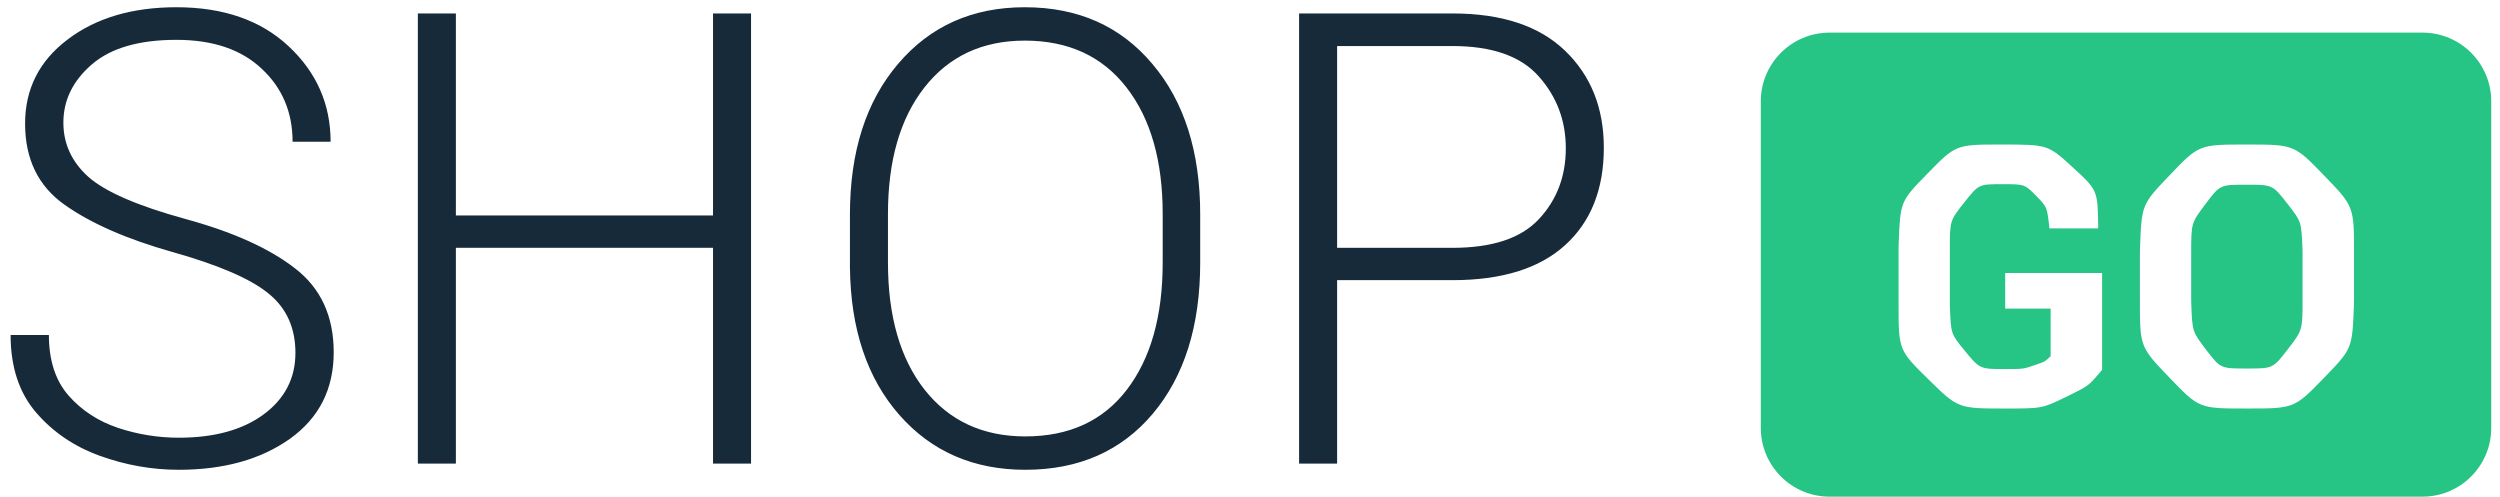
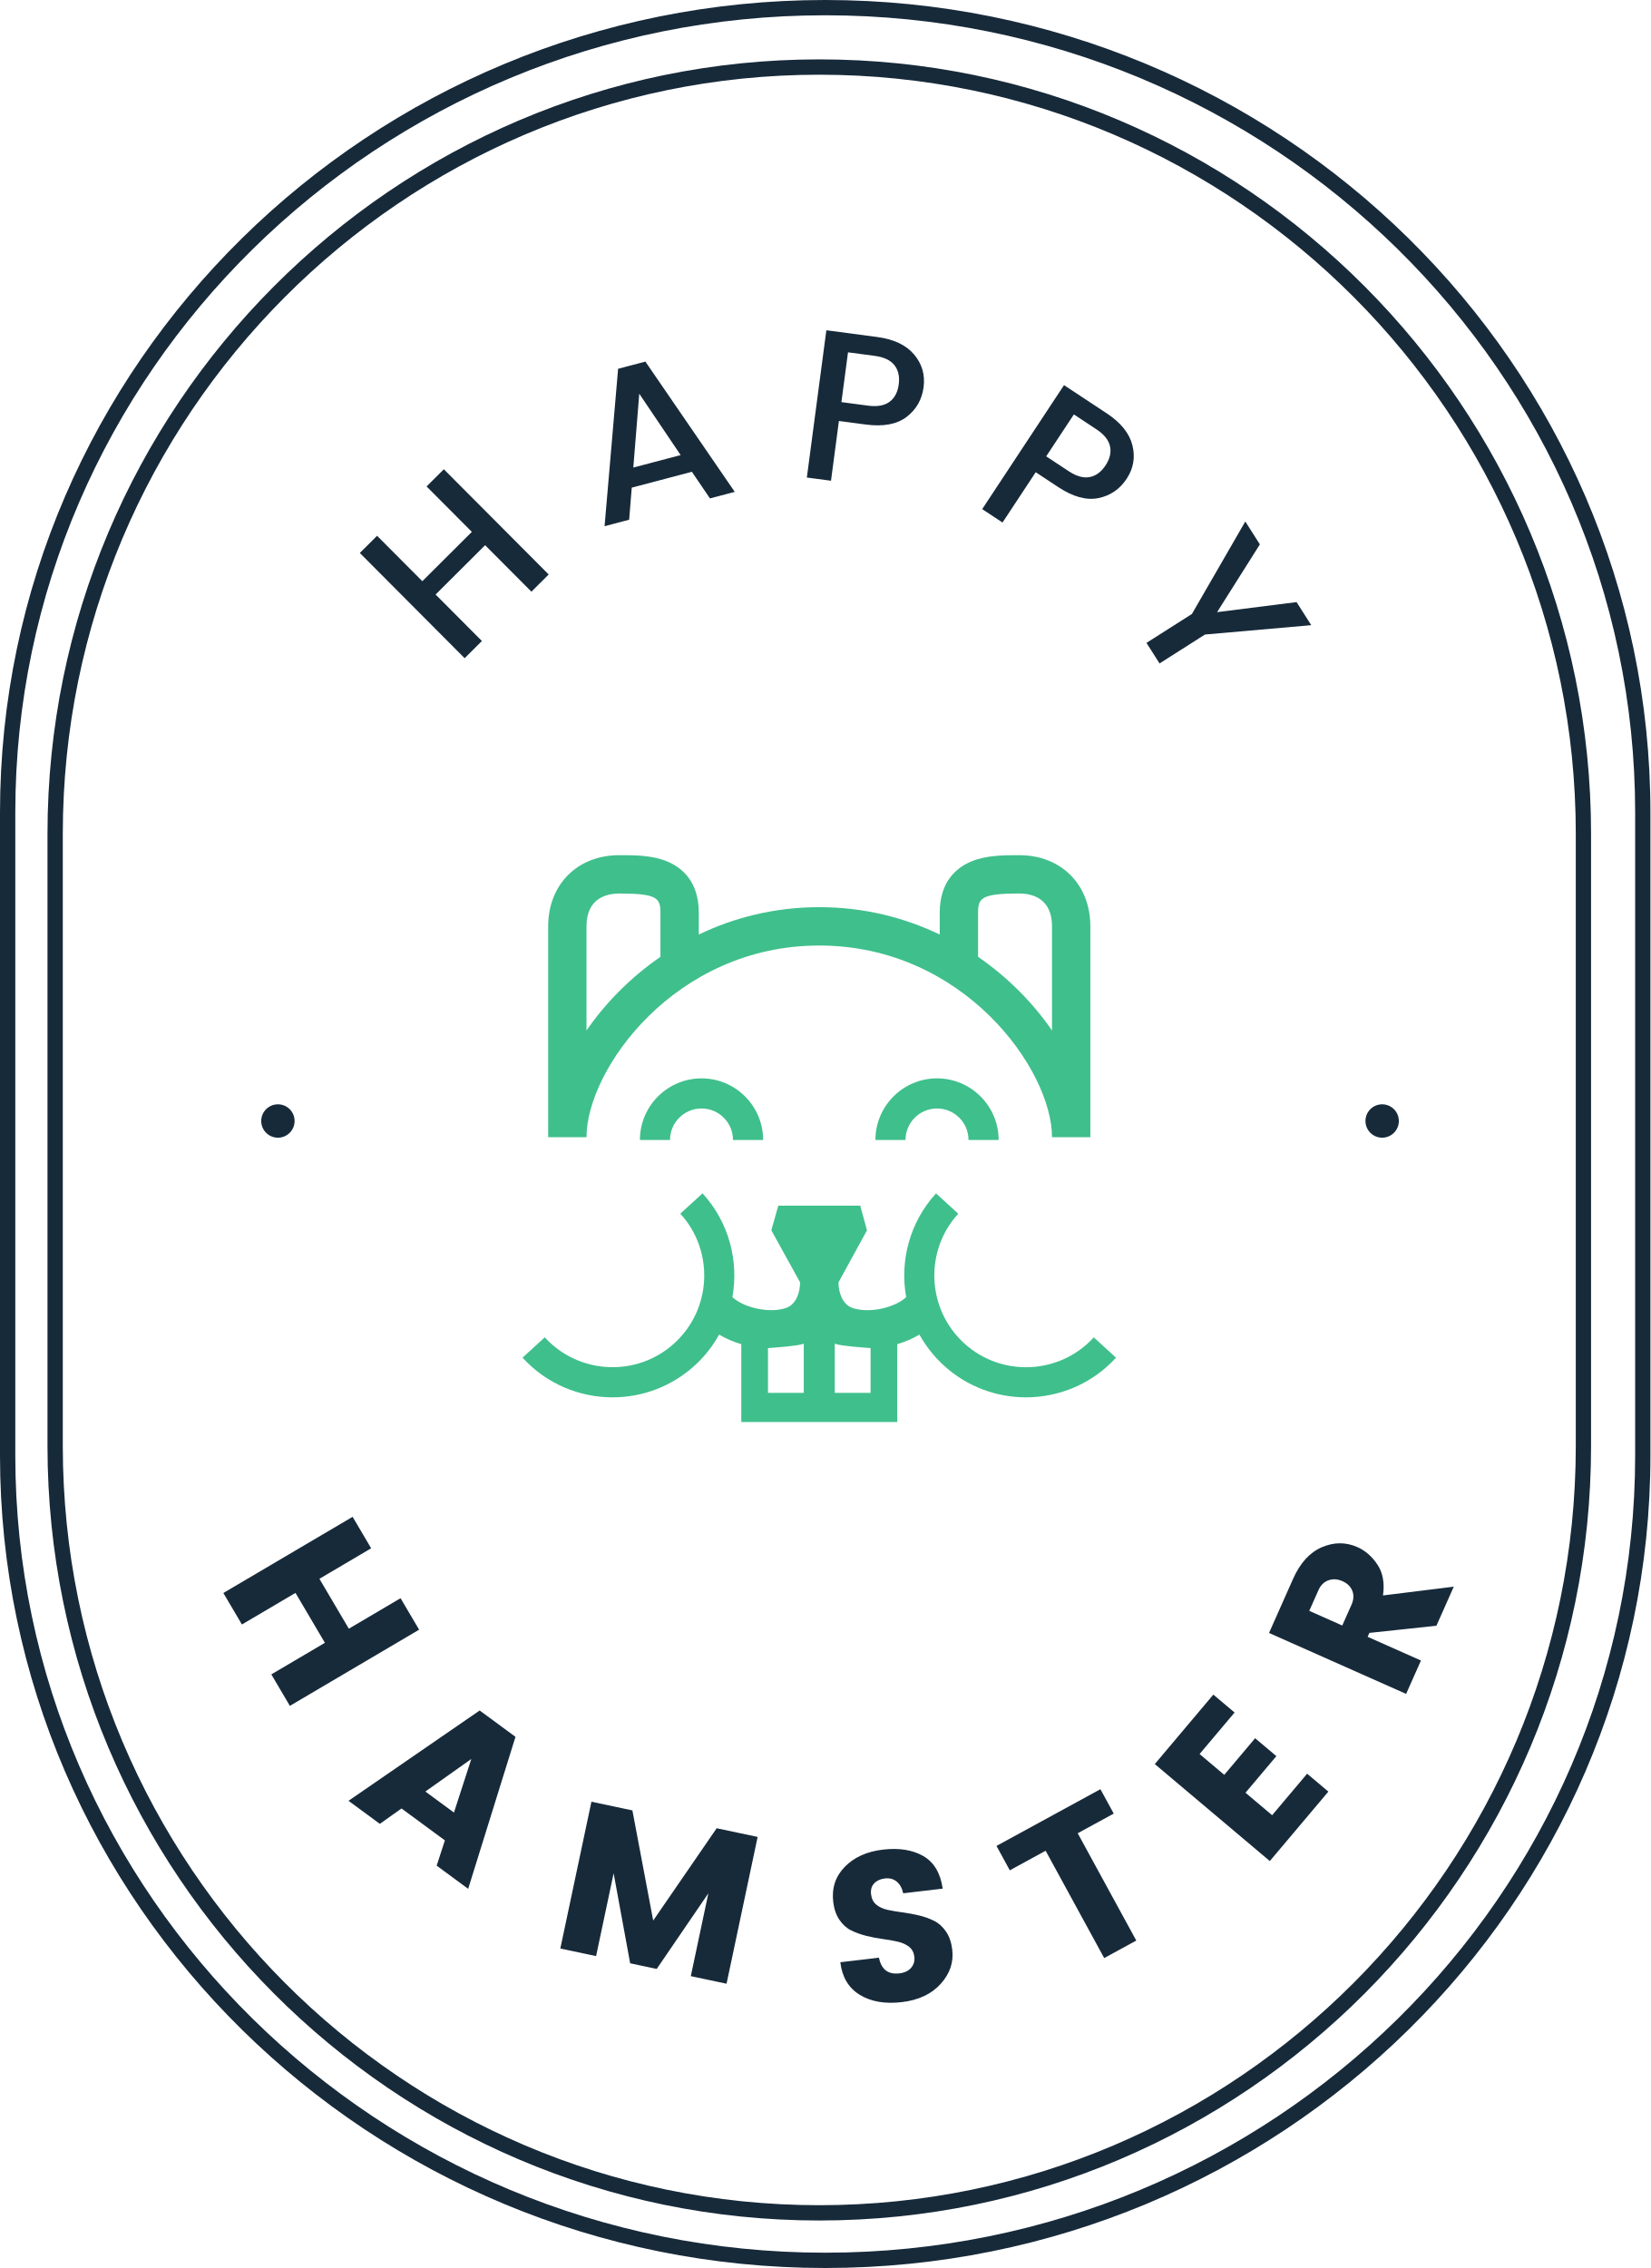
- <svg xmlns="http://www.w3.org/2000/svg" width="151px" height="30px" viewBox="0 0 151 30" version="1.1">
+ <svg xmlns="http://www.w3.org/2000/svg" width="139px" height="191px" viewBox="0 0 139 191" version="1.1">
  <g id="Page-1" stroke="none" stroke-width="1" fill="none" fill-rule="evenodd">
-     <g id="Desktop-HD" transform="translate(-107, -87)">
-       <g id="Logo" transform="translate(106, 75)">
-         <g id="Group" fill="#172A3A" font-family="Roboto-Light, Roboto" font-size="38.235" font-weight="300" letter-spacing="0.14">
-           <text id="SHOP">
-             <tspan x="0" y="40">SHOP</tspan>
-           </text>
+     <g id="Desktop-HD-Copy" transform="translate(-652, -88)">
+       <g id="Logo" transform="translate(652, 88)">
+         <g id="Group-2" fill="#172A3A">
+           <g id="Group-3" transform="translate(12, 107)" fill-rule="nonzero">
+             <path d="M8.374,29.806 L12.886,27.147 L15.363,31.349 L10.851,34.009 L12.413,36.66 L23.299,30.244 L21.736,27.593 L17.379,30.161 L14.902,25.959 L19.26,23.39 L17.697,20.739 L6.811,27.155 L8.374,29.806 Z M19.991,46.596 L21.815,45.301 L25.469,47.988 L24.776,50.115 L27.43,52.067 L31.414,39.267 L28.398,37.049 L17.352,44.655 L19.991,46.596 Z M26.232,45.645 L23.825,43.874 L27.694,41.134 L26.232,45.645 Z M38.203,57.732 L39.68,50.758 L41.073,58.34 L43.309,58.813 L47.657,52.448 L46.18,59.421 L49.191,60.059 L51.809,47.697 L48.358,46.966 L43.013,54.739 L41.261,45.463 L37.81,44.732 L35.191,57.094 L38.203,57.732 Z M63.944,61.61 C65.356,61.444 66.45,60.932 67.225,60.073 C68,59.215 68.325,58.255 68.2,57.195 C68.128,56.587 67.954,56.079 67.676,55.67 C67.398,55.262 67.064,54.96 66.672,54.765 C66.281,54.569 65.855,54.417 65.395,54.308 C64.935,54.199 64.475,54.114 64.015,54.053 C63.555,53.993 63.135,53.921 62.757,53.839 C62.379,53.756 62.063,53.612 61.809,53.407 C61.555,53.201 61.406,52.907 61.361,52.526 C61.316,52.145 61.404,51.838 61.625,51.607 C61.845,51.376 62.146,51.237 62.527,51.193 C62.909,51.148 63.236,51.233 63.509,51.449 C63.782,51.664 63.969,51.996 64.07,52.443 L64.07,52.443 L67.395,52.052 C67.204,50.733 66.655,49.816 65.748,49.3 C64.842,48.785 63.712,48.606 62.36,48.766 C61.007,48.925 59.937,49.407 59.15,50.213 C58.362,51.018 58.038,52.005 58.175,53.173 C58.245,53.769 58.419,54.271 58.697,54.679 C58.974,55.088 59.309,55.387 59.699,55.576 C60.09,55.766 60.516,55.918 60.977,56.033 C61.437,56.148 61.898,56.236 62.358,56.296 C62.818,56.357 63.238,56.431 63.617,56.52 C63.995,56.608 64.311,56.752 64.565,56.952 C64.818,57.152 64.965,57.43 65.007,57.788 C65.049,58.145 64.959,58.455 64.736,58.717 C64.513,58.979 64.181,59.136 63.74,59.188 C62.799,59.298 62.227,58.858 62.026,57.867 L62.026,57.867 L58.773,58.25 C58.92,59.501 59.465,60.416 60.409,60.993 C61.353,61.571 62.532,61.777 63.944,61.61 Z M83.699,56.425 L78.766,47.387 L81.8,45.732 L80.678,43.678 L71.925,48.455 L73.046,50.509 L76.064,48.862 L80.997,57.899 L83.699,56.425 Z M99.876,43.88 L98.087,42.372 L95.14,45.867 L92.897,43.976 L95.496,40.893 L93.707,39.385 L91.108,42.468 L89.03,40.716 L91.977,37.22 L90.188,35.712 L85.257,41.561 L94.945,49.729 L99.876,43.88 Z M107.675,32.84 L103.184,30.844 L103.33,30.515 L108.976,29.912 L110.438,26.622 L104.477,27.36 C104.623,26.322 104.468,25.459 104.013,24.771 C103.557,24.082 102.995,23.589 102.326,23.292 C101.35,22.858 100.351,22.861 99.328,23.299 C98.306,23.738 97.498,24.626 96.903,25.964 L96.903,25.964 L94.878,30.52 L106.424,35.652 L107.675,32.84 Z M101.821,28.15 L101.046,29.893 L98.266,28.658 L99.041,26.914 C99.226,26.497 99.507,26.221 99.882,26.086 C100.257,25.951 100.651,25.975 101.062,26.158 C101.473,26.34 101.75,26.611 101.892,26.97 C102.035,27.329 102.011,27.722 101.821,28.15 L101.821,28.15 Z" id="HAMSTER" />
+           </g>
+           <g id="Group-4" transform="translate(28, 27.81358)" fill-rule="nonzero">
+             <path d="M12.587,26.169 L8.687,22.254 L12.857,18.1 L16.757,22.015 L18.21,20.566 L9.381,11.704 L7.927,13.152 L11.739,16.978 L7.569,21.132 L3.758,17.307 L2.304,18.755 L11.133,27.617 L12.587,26.169 Z M24.988,15.955 L25.207,13.254 L30.272,11.919 L31.794,14.161 L33.882,13.61 L26.355,2.638 L24.057,3.244 L22.917,16.501 L24.988,15.955 Z M29.324,10.512 L25.338,11.562 L25.839,5.343 L29.324,10.512 Z M41.987,12.671 L42.654,7.639 L44.902,7.937 C46.389,8.134 47.54,7.92 48.355,7.296 C49.17,6.672 49.647,5.839 49.785,4.798 C49.923,3.757 49.657,2.838 48.988,2.042 C48.319,1.245 47.282,0.753 45.879,0.567 L45.879,0.567 L41.596,1.0658141e-14 L39.953,12.402 L41.987,12.671 Z M45.113,6.349 L42.864,6.051 L43.42,1.858 L45.668,2.156 C46.442,2.258 46.994,2.519 47.326,2.938 C47.658,3.357 47.78,3.897 47.692,4.557 C47.605,5.218 47.346,5.707 46.917,6.025 C46.487,6.343 45.886,6.451 45.113,6.349 L45.113,6.349 Z M56.433,16.191 L59.229,11.955 L61.122,13.204 C62.374,14.03 63.503,14.34 64.509,14.134 C65.515,13.928 66.307,13.387 66.885,12.511 C67.464,11.635 67.626,10.692 67.371,9.683 C67.117,8.674 66.399,7.78 65.217,7 L65.217,7 L61.612,4.62 L54.721,15.061 L56.433,16.191 Z M62.005,11.867 L60.112,10.618 L62.442,7.087 L64.335,8.337 C64.986,8.766 65.369,9.242 65.485,9.764 C65.6,10.286 65.475,10.825 65.108,11.381 C64.741,11.937 64.295,12.264 63.769,12.363 C63.244,12.462 62.656,12.297 62.005,11.867 L62.005,11.867 Z M69.658,28.058 L73.485,25.623 L82.435,24.836 L81.198,22.892 L74.504,23.738 L78.107,18.032 L76.88,16.104 L72.384,23.892 L68.556,26.327 L69.658,28.058 Z" id="HAPPY" />
+           </g>
+           <path d="M137.714,122.563 C137.714,159.589 107.112,189.711 69.499,189.711 C31.888,189.711 1.288,159.589 1.288,122.563 L1.288,68.437 C1.288,31.408 31.888,1.287 69.499,1.287 C107.112,1.287 137.714,31.408 137.714,68.437 L137.714,122.563 Z M69.499,0 C31.177,0 0,30.7 0,68.437 L0,122.563 C0,160.298 31.177,191 69.499,191 C107.823,191 139,160.298 139,122.563 L139,68.437 C139,30.7 107.823,0 69.499,0 L69.499,0 Z" id="Fill-1621" />
+           <path d="M132.713,121.778 C132.713,157.029 104.132,185.711 68.999,185.711 C33.868,185.711 5.289,157.029 5.289,121.778 L5.289,70.222 C5.289,34.971 33.868,6.292 68.999,6.292 C104.132,6.292 132.713,34.971 132.713,70.222 L132.713,121.778 Z M68.999,5 C33.16,5 4,34.258 4,70.222 L4,121.778 C4,157.742 33.16,187 68.999,187 C104.84,187 134,157.742 134,121.778 L134,70.222 C134,34.258 104.84,5 68.999,5 L68.999,5 Z" id="Fill-1622" />
+           <path d="M23.406,93 C22.63,93 22,93.628 22,94.405 C22,95.181 22.63,95.811 23.406,95.811 C24.182,95.811 24.811,95.181 24.811,94.405 C24.811,93.628 24.182,93 23.406,93" id="Fill-1935" />
+           <path d="M116.406,93 C115.63,93 115,93.628 115,94.405 C115,95.181 115.63,95.811 116.406,95.811 C117.182,95.811 117.811,95.181 117.811,94.405 C117.811,93.628 117.182,93 116.406,93" id="Fill-1935" />
        </g>
-         <g id="Go" transform="translate(107.3529, 13.97059)" fill="#26C485">
-           <path d="M39.965,1.05536495e-14 C42.259,1.4205975e-14 44.118,1.859 44.118,4.152 L44.118,23.875 C44.118,26.169 42.259,28.028 39.965,28.028 L4.152,28.028 C1.859,28.028 -1.64900595e-14,26.169 -1.588272e-14,23.875 L-1.588272e-14,4.152 C-1.70517373e-14,1.859 1.859,1.18630863e-14 4.152,1.05536495e-14 L39.965,1.05536495e-14 Z M14.504,6.759 C11.78,6.759 11.78,6.759 10.05,8.532 C8.422,10.2 8.422,10.2 8.326,12.787 L8.32,13.114 L8.32,16.35 C8.32,19.171 8.32,19.171 10.119,20.938 C11.918,22.704 11.918,22.704 14.76,22.704 C16.995,22.704 16.995,22.704 18.459,21.991 C19.776,21.349 19.776,21.349 20.468,20.544 L20.614,20.363 L20.614,14.519 L14.76,14.519 L14.76,16.669 L17.506,16.669 L17.506,19.543 C17.166,19.873 17.166,19.873 16.506,20.097 C15.846,20.32 15.846,20.32 14.76,20.32 C13.227,20.32 13.227,20.32 12.322,19.219 C11.487,18.202 11.487,18.202 11.423,16.618 L11.418,16.35 L11.418,13.093 C11.418,11.358 11.418,11.358 12.29,10.256 C13.163,9.154 13.163,9.154 14.59,9.154 C15.941,9.154 15.941,9.154 16.644,9.873 C17.276,10.52 17.276,10.52 17.408,11.584 L17.432,11.826 L20.359,11.826 L20.38,11.762 C20.348,9.516 20.348,9.516 18.842,8.138 C17.336,6.759 17.336,6.759 14.504,6.759 Z M29.326,6.759 C26.463,6.759 26.463,6.759 24.68,8.628 C23.002,10.386 23.002,10.386 22.904,13.007 L22.897,13.338 L22.897,16.126 C22.897,18.979 22.897,18.979 24.686,20.842 C26.474,22.704 26.474,22.704 29.337,22.704 C32.222,22.704 32.222,22.704 34.026,20.842 C35.724,19.089 35.724,19.089 35.824,16.459 L35.83,16.126 L35.83,13.338 C35.83,10.496 35.83,10.496 34.021,8.628 C32.211,6.759 32.211,6.759 29.326,6.759 Z M29.326,9.186 C30.912,9.186 30.912,9.186 31.817,10.347 C32.647,11.41 32.647,11.41 32.716,13.019 L32.722,13.316 L32.722,16.126 C32.722,17.968 32.722,17.968 31.828,19.128 C30.934,20.288 30.934,20.288 29.337,20.288 C27.762,20.288 27.762,20.288 26.878,19.128 C26.068,18.065 26.068,18.065 26.001,16.429 L25.995,16.126 L25.995,13.316 C25.995,11.496 25.995,11.496 26.868,10.341 C27.74,9.186 27.74,9.186 29.326,9.186 Z" id="Combined-Shape" />
+         <g id="hamsta" transform="translate(44, 72)" fill="#3FBF8C" fill-rule="nonzero">
+           <path d="M20.271,24.003 L17.734,24.003 C17.734,22.541 16.545,21.351 15.082,21.351 C13.62,21.351 12.43,22.54 12.43,24.003 L9.894,24.003 C9.894,21.141 12.222,18.815 15.082,18.815 C17.943,18.815 20.271,21.141 20.271,24.003 Z" id="Path" />
+           <path d="M28.449,29.537 L21.548,29.537 L20.962,31.608 L23.384,35.993 C23.384,36.872 23.03,37.852 22.232,38.138 C20.87,38.622 18.705,38.171 17.682,37.24 C18.228,34.201 17.407,30.949 15.169,28.498 L13.296,30.208 C16.167,33.354 15.944,38.251 12.796,41.123 C9.651,43.994 4.754,43.771 1.881,40.623 L0.007,42.337 C2.029,44.55 4.806,45.677 7.593,45.677 C10.062,45.677 12.542,44.791 14.507,42.999 C15.355,42.226 16.039,41.345 16.564,40.392 C17.133,40.734 17.767,41.004 18.432,41.2 L18.432,47.756 L31.568,47.756 L31.568,41.2 C32.233,41.004 32.867,40.734 33.436,40.392 C33.962,41.344 34.648,42.226 35.493,42.999 C37.458,44.792 39.937,45.677 42.407,45.677 C45.194,45.677 47.97,44.552 49.993,42.337 L48.12,40.626 C45.246,43.775 40.351,43.999 37.205,41.126 C34.056,38.252 33.833,33.357 36.705,30.211 L34.832,28.501 C32.596,30.953 31.772,34.204 32.319,37.243 C31.295,38.172 29.131,38.624 27.769,38.141 C26.972,37.855 26.617,36.875 26.617,35.996 L29.018,31.612 L28.449,29.537 Z M23.694,45.299 L20.68,45.299 L20.68,41.532 C21.254,41.481 23.103,41.365 23.625,41.179 C23.648,41.17 23.671,41.163 23.694,41.154 L23.694,45.299 L23.694,45.299 Z M29.319,45.299 L26.304,45.299 L26.304,41.154 C26.327,41.162 26.35,41.169 26.374,41.178 C26.895,41.365 28.745,41.481 29.319,41.531 L29.319,45.299 L29.319,45.299 Z" id="Shape" />
+           <path d="M47.83,23.772 L44.601,23.772 C44.601,18.08 37.159,7.628 24.999,7.628 C12.838,7.628 5.396,18.081 5.396,23.772 L2.167,23.772 L2.167,6.014 C2.167,2.484 4.632,0.017 8.164,0.017 C9.449,0.017 10.906,0.017 12.18,0.542 C13.398,1.043 14.852,2.2 14.852,4.86 L14.852,6.702 C17.826,5.273 21.239,4.398 24.999,4.398 C28.758,4.398 32.172,5.273 35.145,6.702 L35.145,4.86 C35.145,2.2 36.599,1.045 37.818,0.542 C39.093,0.017 40.55,0.017 41.833,0.017 C45.363,0.017 47.83,2.482 47.83,6.014 L47.83,23.772 L47.83,23.772 Z M38.375,8.579 C40.928,10.338 43.032,12.505 44.601,14.783 L44.601,6.014 C44.601,3.606 42.866,3.246 41.833,3.246 C38.642,3.246 38.374,3.641 38.374,4.86 L38.374,8.579 L38.375,8.579 Z M8.163,3.247 C7.13,3.247 5.395,3.607 5.395,6.015 L5.395,14.784 C6.966,12.504 9.069,10.338 11.622,8.579 L11.622,4.863 C11.624,3.64 11.355,3.247 8.163,3.247 Z" id="Shape" />
+           <path d="M40.105,24.003 L37.568,24.003 C37.568,22.541 36.379,21.351 34.916,21.351 C33.453,21.351 32.264,22.54 32.264,24.003 L29.728,24.003 C29.728,21.141 32.056,18.815 34.916,18.815 C37.777,18.815 40.105,21.141 40.105,24.003 Z" id="Path" />
        </g>
      </g>
    </g>
  </g>
</svg>
